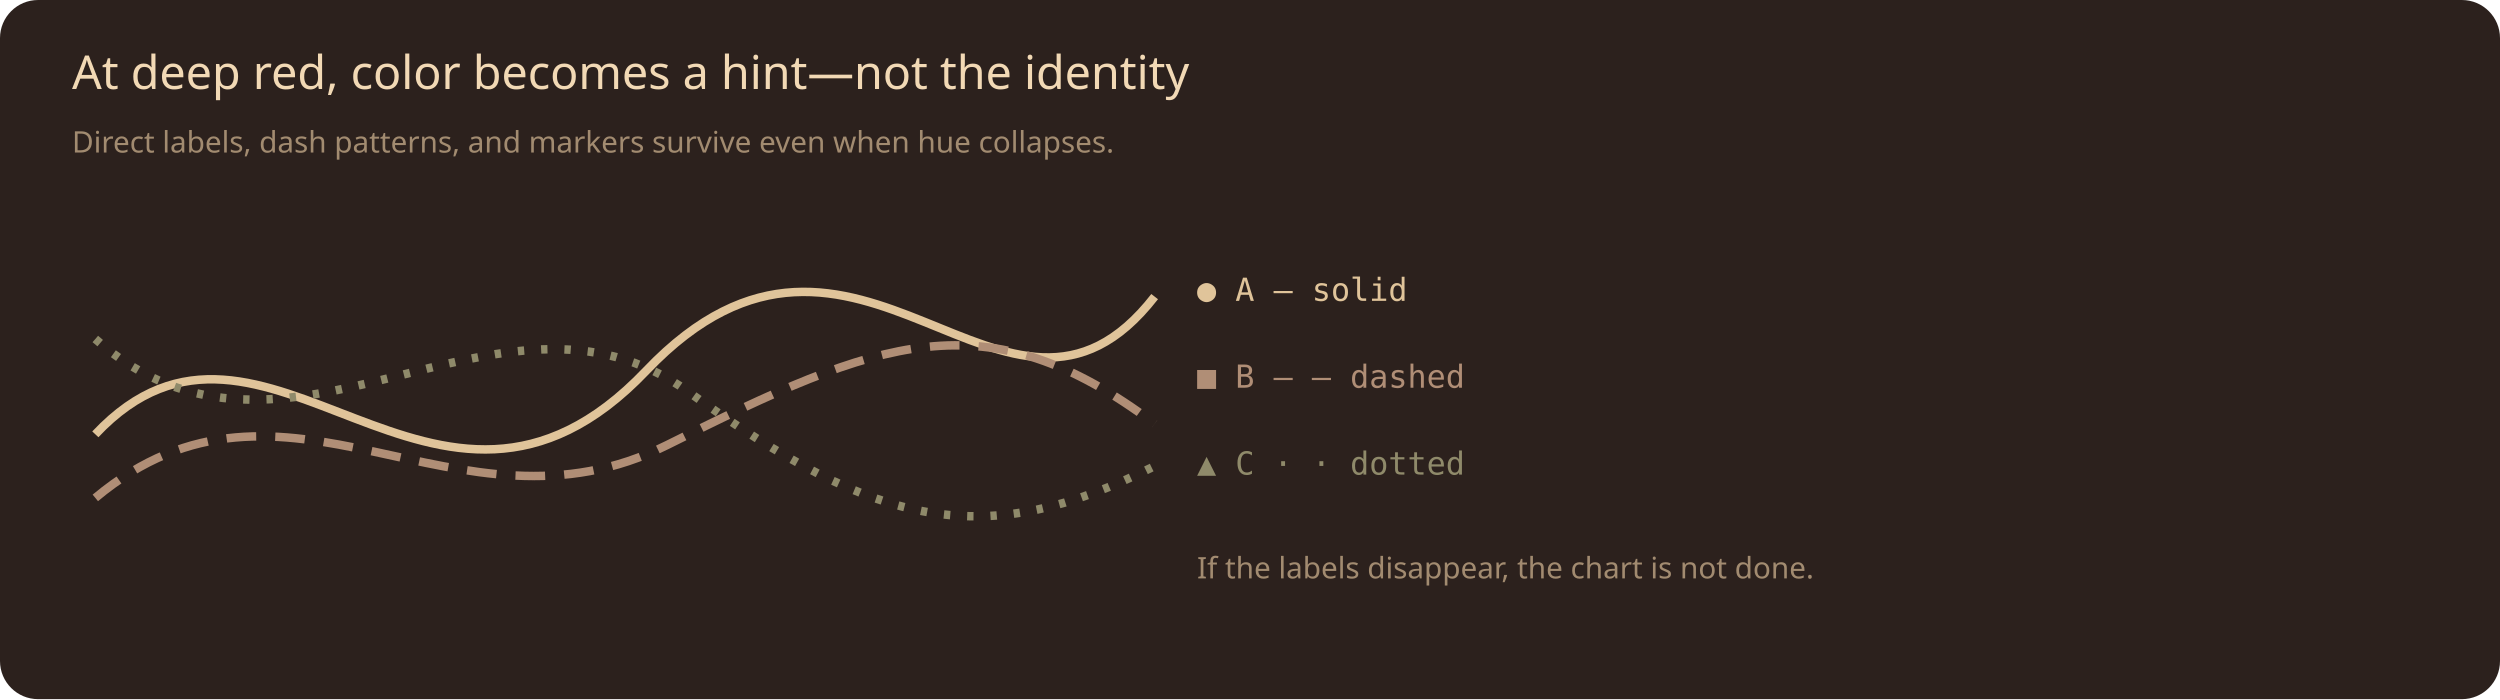
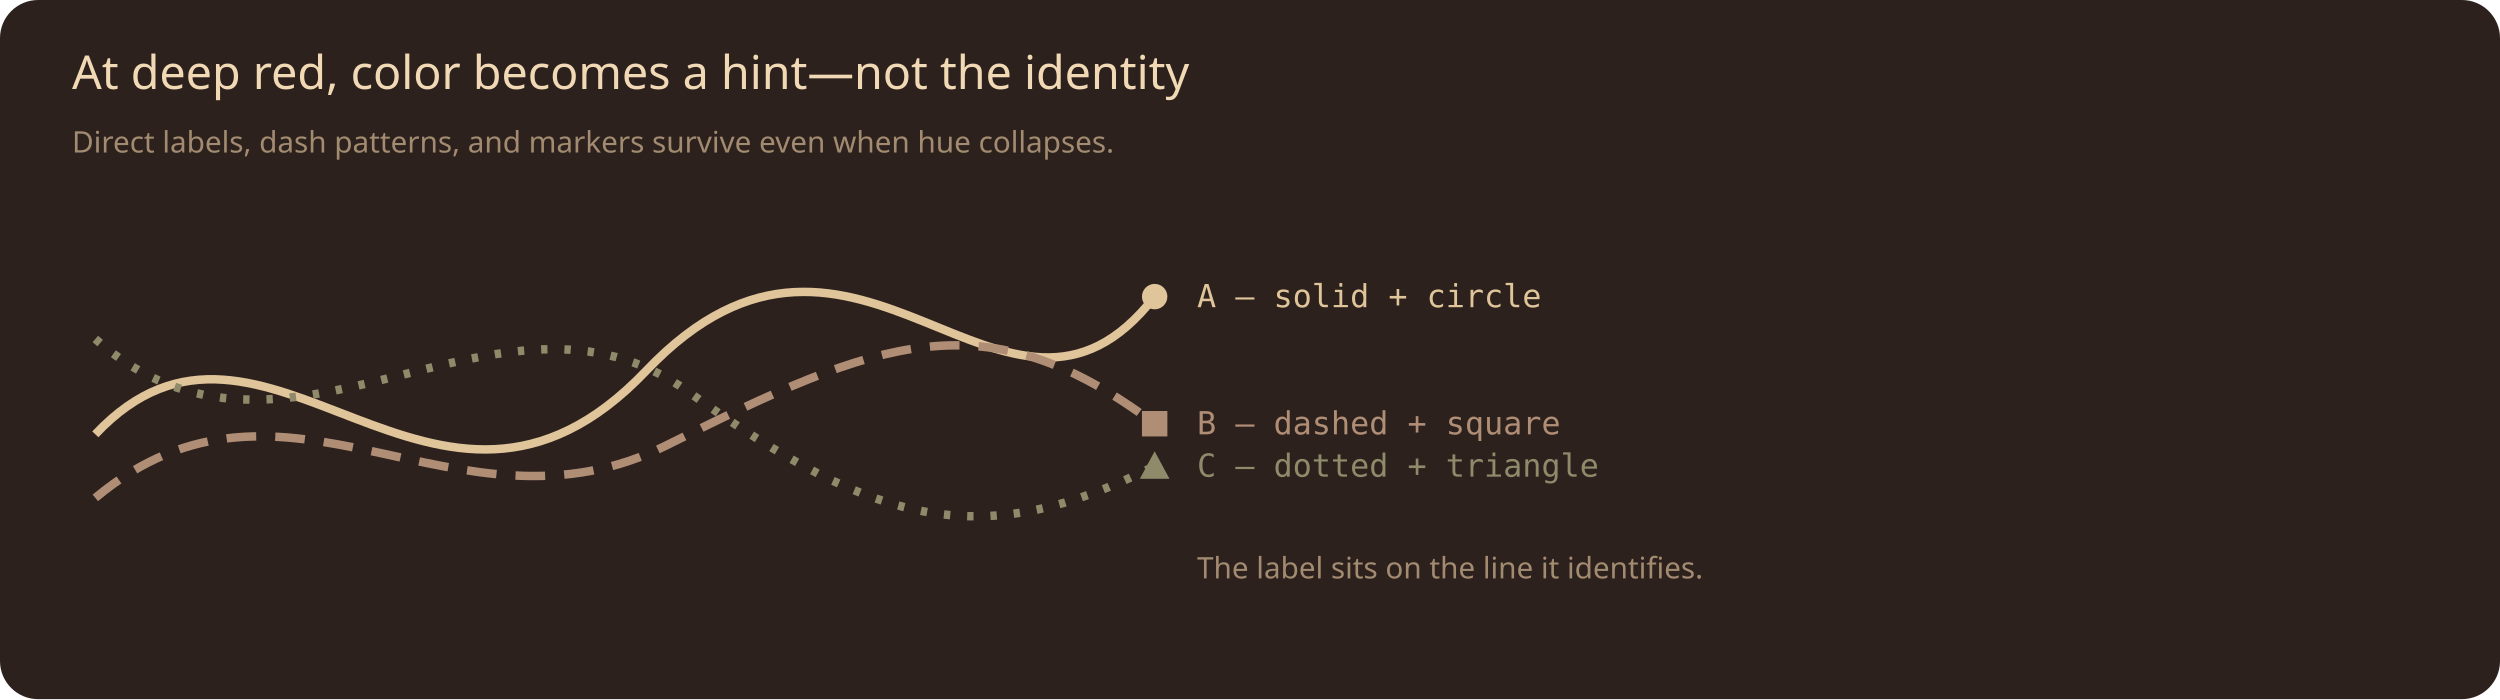
<svg xmlns="http://www.w3.org/2000/svg" width="1180" height="330" viewBox="0 0 1180 330">
  <rect width="1180" height="330" rx="18" fill="#2c211d" />
  <text x="34" y="42" fill="#f2d9b5" font-size="22" font-family="system-ui">At deep red, color becomes a hint—not the identity</text>
  <text x="34" y="72" fill="#a28b70" font-size="14" font-family="system-ui">Direct labels, dash patterns, and markers survive even when hue collapses.</text>
  <g transform="translate(45 105)" fill="none">
    <path d="M0 100 C80 15 160 175 260 70 S430 125 500 35" stroke="#e0c49a" stroke-width="4" />
+     <circle cx="500" cy="35" r="6" fill="#e0c49a" />
    <path d="M0 130 C90 55 170 155 270 105 S420 35 500 95" stroke="#b08e76" stroke-width="4" stroke-dasharray="14 9" />
+     <rect x="494" y="89" width="12" height="12" fill="#b08e76" />
    <path d="M0 55 C90 135 190 15 280 80 S420 155 500 115" stroke="#8f8a6a" stroke-width="4" stroke-dasharray="3 8" />
+     <path d="M500 108 L493 121 L507 121 Z" fill="#8f8a6a" />
  </g>
  <g font-family="ui-monospace, monospace" font-size="15">
-     <text x="565" y="142" fill="#e0c49a">● A — solid</text>
-     <text x="565" y="183" fill="#b08e76">■ B – – dashed</text>
-     <text x="565" y="224" fill="#8f8a6a">▲ C · · dotted</text>
+     <text x="565" y="145" fill="#e0c49a">A — solid + circle</text>
+     <text x="565" y="205" fill="#b08e76">B — dashed + square</text>
+     <text x="565" y="225" fill="#8f8a6a">C — dotted + triangle</text>
  </g>
-   <text x="565" y="273" fill="#a28b70" font-size="14" font-family="system-ui">If the labels disappear, the chart is not done.</text>
+   <text x="565" y="273" fill="#a28b70" font-size="14" font-family="system-ui">The label sits on the line it identifies.</text>
</svg>
